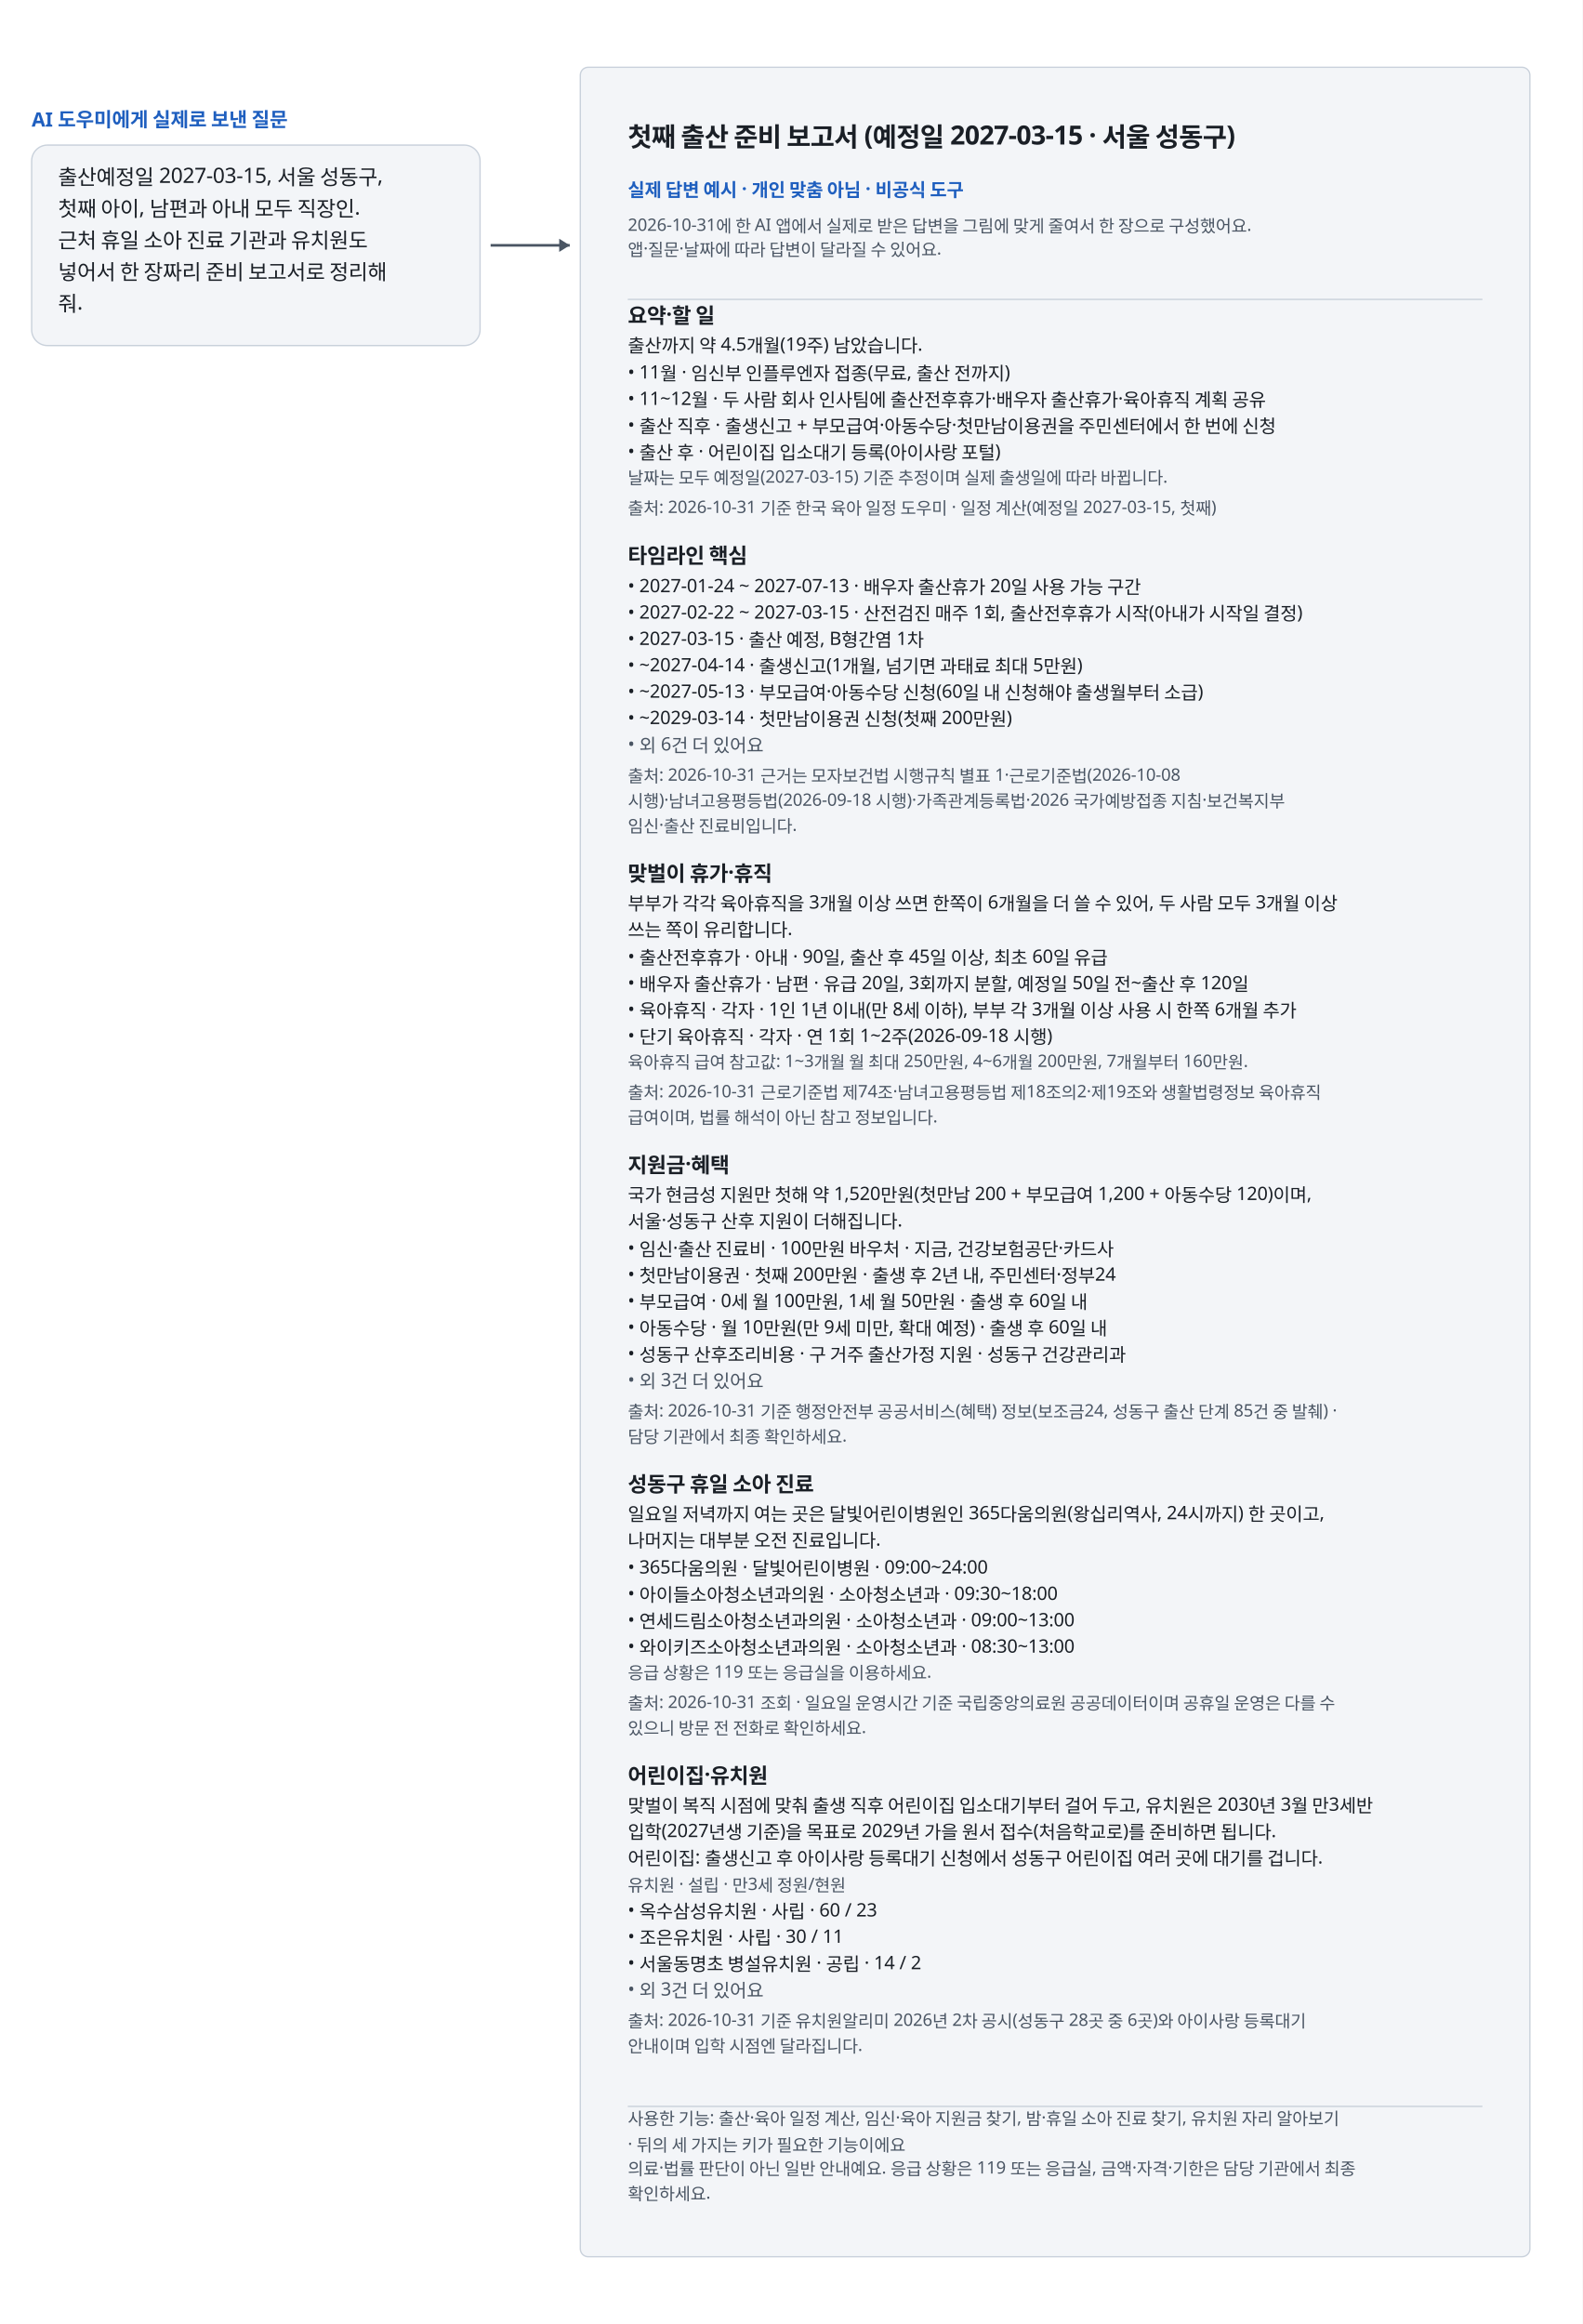
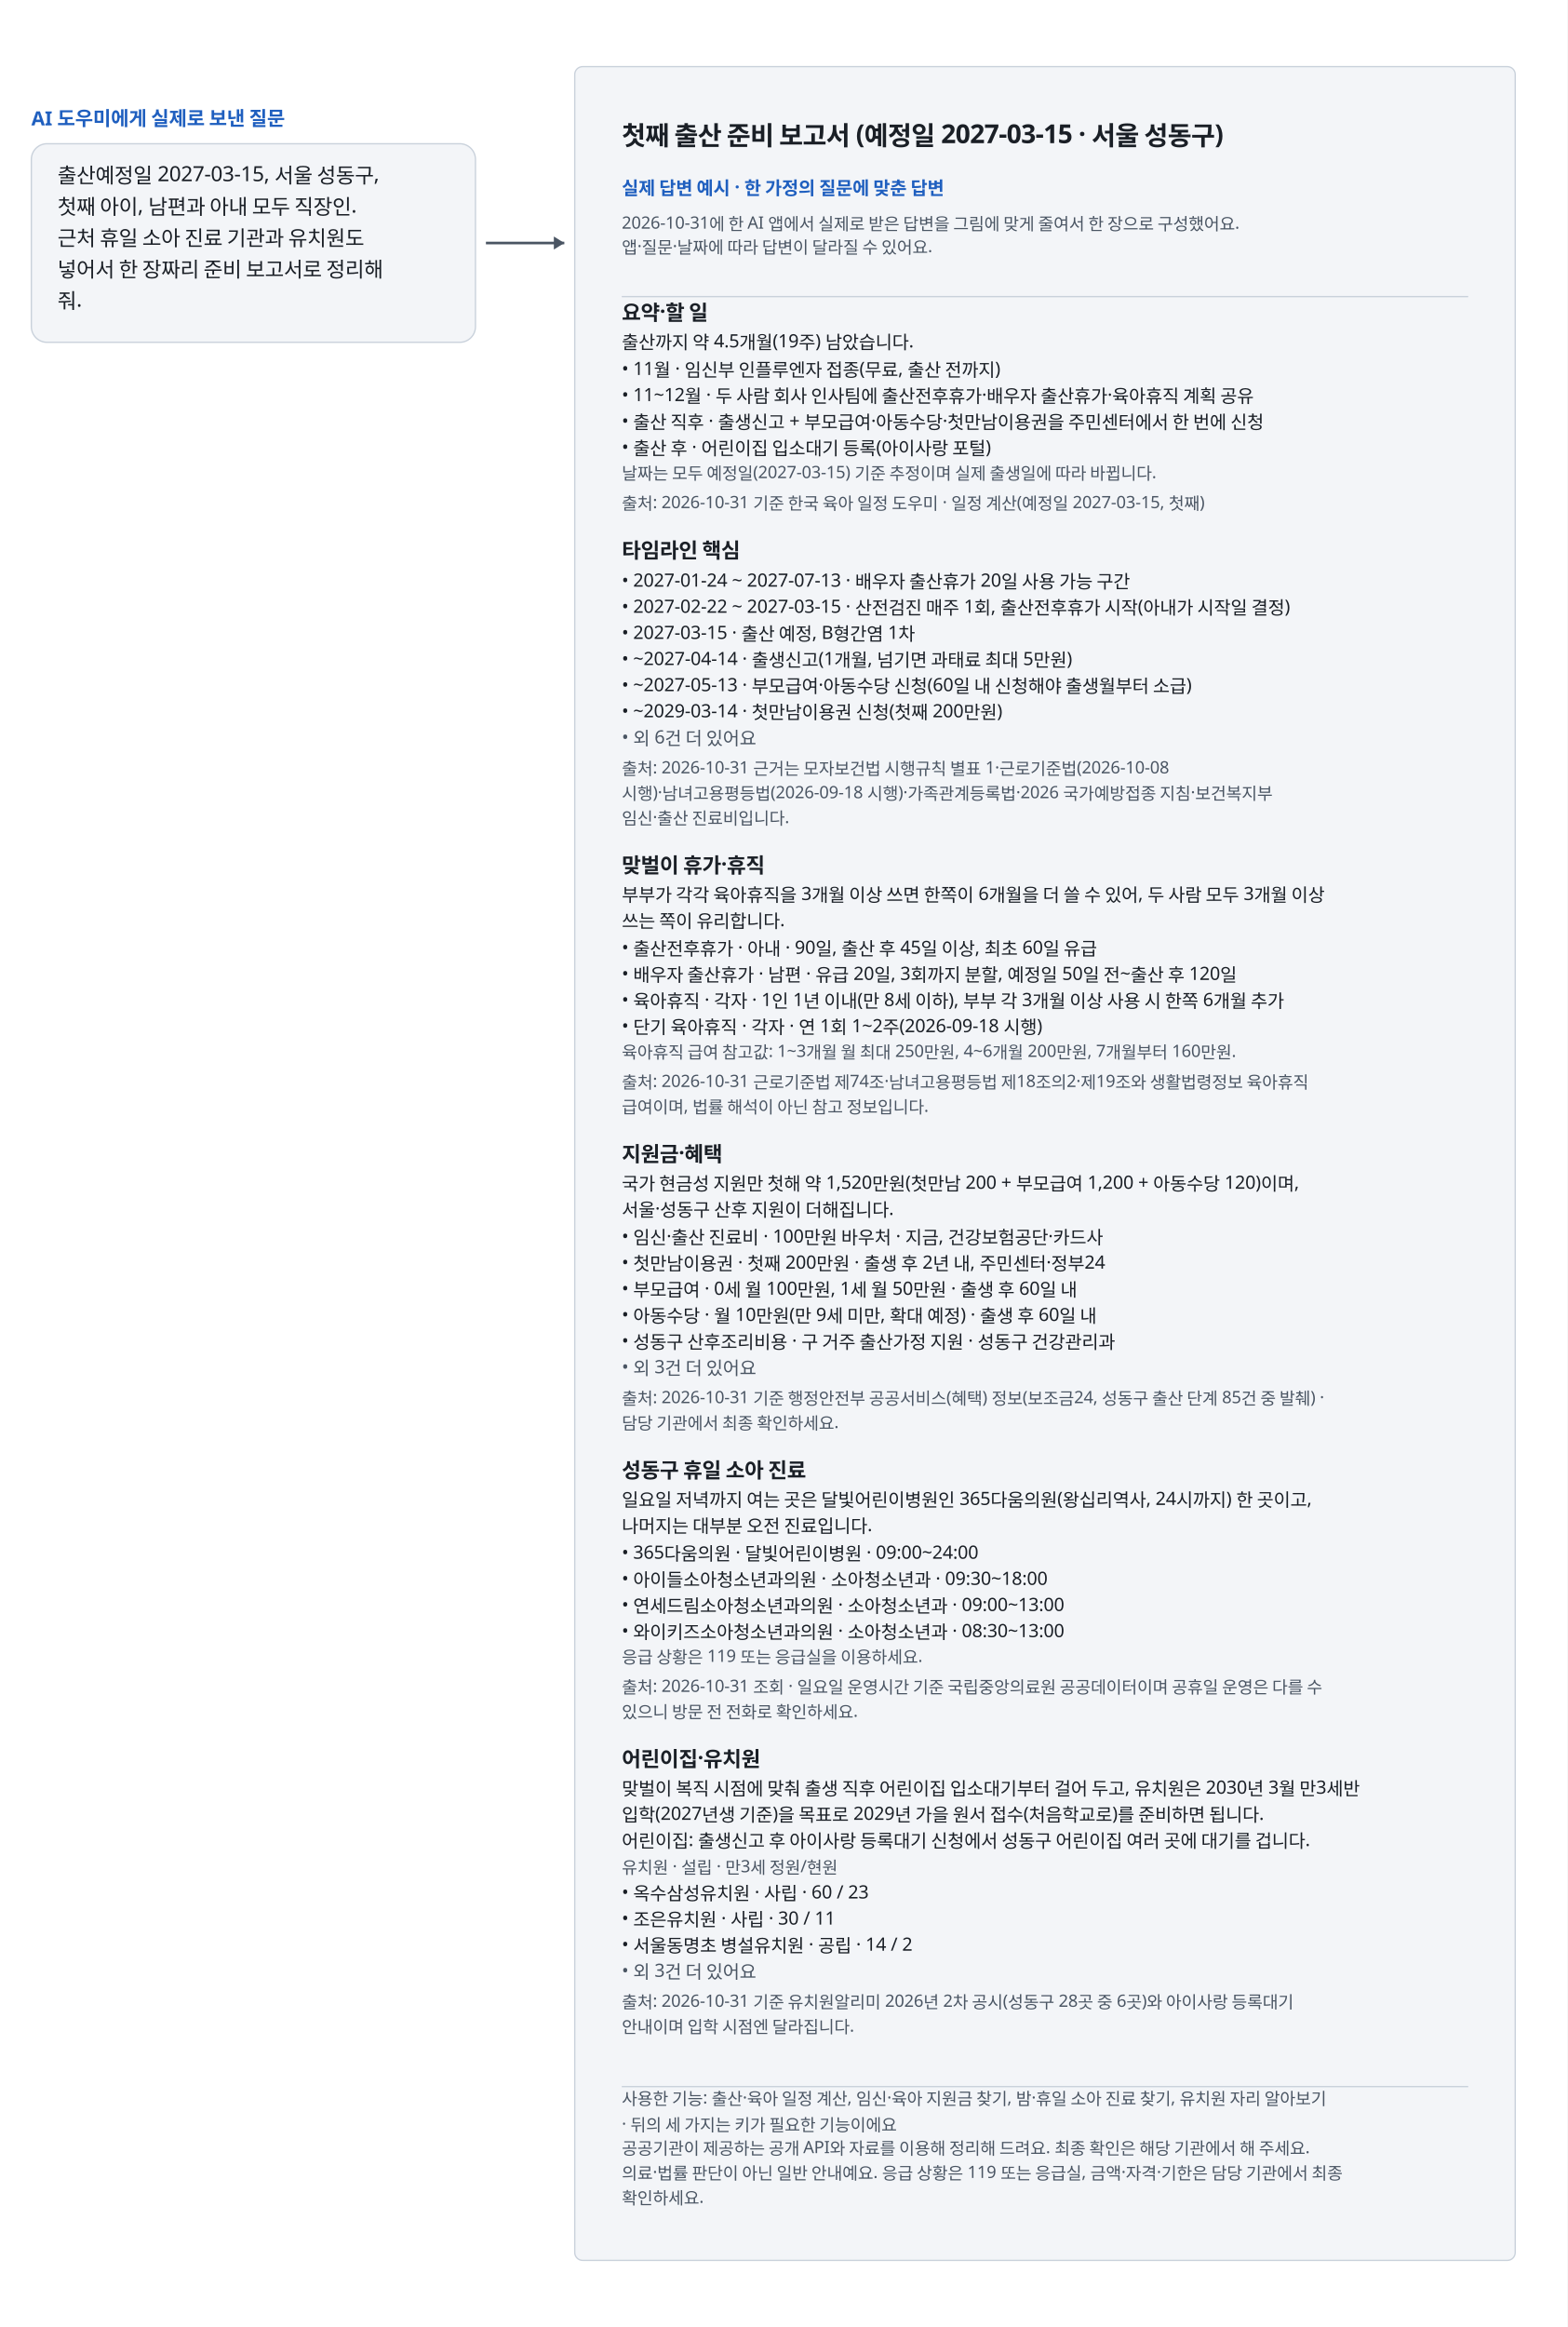
- <svg xmlns="http://www.w3.org/2000/svg" width="1200" height="1762" viewBox="0 0 1200 1762" role="img" aria-labelledby="title desc" font-family="Pretendard, 'Apple SD Gothic Neo', 'Noto Sans KR', 'Malgun Gothic', sans-serif">
-   <rect x="0" y="0" width="1200" height="1762" fill="#FFFFFF" />
+ <svg xmlns="http://www.w3.org/2000/svg" width="1200" height="1781" viewBox="0 0 1200 1781" role="img" aria-labelledby="title desc" font-family="Pretendard, 'Apple SD Gothic Neo', 'Noto Sans KR', 'Malgun Gothic', sans-serif">
+   <rect x="0" y="0" width="1200" height="1781" fill="#FFFFFF" />
  <text x="24" y="96" font-size="15" fill="#1F5FBF" data-max-w="340" letter-spacing="-0.1" font-weight="700">
    <tspan x="24" y="96">AI 도우미에게 실제로 보낸 질문</tspan>
  </text>
  <rect x="24" y="110" width="340" height="152" rx="12" fill="#F3F5F8" stroke="#C9D1DB" />
  <text x="44" y="140" font-size="16" fill="#1A1F26" data-max-w="300" letter-spacing="-0.2">
    <tspan x="44" y="140">출산예정일 2027-03-15, 서울 성동구,</tspan>
    <tspan x="44" y="164">첫째 아이, 남편과 아내 모두 직장인.</tspan>
    <tspan x="44" y="188">근처 휴일 소아 진료 기관과 유치원도</tspan>
    <tspan x="44" y="212">넣어서 한 장짜리 준비 보고서로 정리해</tspan>
    <tspan x="44" y="236">줘.</tspan>
  </text>
  <line x1="372" y1="186" x2="432" y2="186" stroke="#4A5563" stroke-width="2" />
  <polygon points="432,186 424,181 424,191" fill="#4A5563" />
  <g data-source="sha256-57c006f88a3a7601">
-     <rect x="440" y="51" width="720" height="1660" rx="6" fill="#F3F5F8" stroke="#C9D1DB" />
+     <rect x="440" y="51" width="720" height="1679" rx="6" fill="#F3F5F8" stroke="#C9D1DB" />
    <text x="476" y="111" font-size="20" fill="#1A1F26" data-max-w="648" letter-spacing="-0.4" font-weight="700">
      <tspan x="476" y="111">첫째 출산 준비 보고서 (예정일 2027-03-15 · 서울 성동구)</tspan>
    </text>
    <text x="476" y="149" font-size="14" fill="#1F5FBF" data-max-w="648" letter-spacing="-0.1" font-weight="700">
-       <tspan x="476" y="149">실제 답변 예시 · 개인 맞춤 아님 · 비공식 도구</tspan>
+       <tspan x="476" y="149">실제 답변 예시 · 한 가정의 질문에 맞춘 답변</tspan>
    </text>
    <text x="476" y="175" font-size="13" fill="#4A5563" data-max-w="648" letter-spacing="-0.1">
      <tspan x="476" y="175">2026-10-31에 한 AI 앱에서 실제로 받은 답변을 그림에 맞게 줄여서 한 장으로 구성했어요.</tspan>
      <tspan x="476" y="194">앱·질문·날짜에 따라 답변이 달라질 수 있어요.</tspan>
    </text>
    <line x1="476" y1="227" x2="1124" y2="227" stroke="#C9D1DB" stroke-width="1" />
    <text x="476" y="245" font-size="16" fill="#1A1F26" data-max-w="648" letter-spacing="-0.2" font-weight="700">
      <tspan x="476" y="245">요약·할 일</tspan>
    </text>
    <text x="476" y="267" font-size="14" fill="#1A1F26" data-max-w="648" letter-spacing="-0.1">
      <tspan x="476" y="267">출산까지 약 4.5개월(19주) 남았습니다.</tspan>
    </text>
    <text x="476" y="287" font-size="14" fill="#1A1F26" data-max-w="648" letter-spacing="-0.1">
      <tspan x="476" y="287">• 11월 · 임신부 인플루엔자 접종(무료, 출산 전까지)</tspan>
    </text>
    <text x="476" y="307" font-size="14" fill="#1A1F26" data-max-w="648" letter-spacing="-0.1">
      <tspan x="476" y="307">• 11~12월 · 두 사람 회사 인사팀에 출산전후휴가·배우자 출산휴가·육아휴직 계획 공유</tspan>
    </text>
    <text x="476" y="327" font-size="14" fill="#1A1F26" data-max-w="648" letter-spacing="-0.1">
      <tspan x="476" y="327">• 출산 직후 · 출생신고 + 부모급여·아동수당·첫만남이용권을 주민센터에서 한 번에 신청</tspan>
    </text>
    <text x="476" y="347" font-size="14" fill="#1A1F26" data-max-w="648" letter-spacing="-0.1">
      <tspan x="476" y="347">• 출산 후 · 어린이집 입소대기 등록(아이사랑 포털)</tspan>
    </text>
    <text x="476" y="367" font-size="13" fill="#4A5563" data-max-w="648" letter-spacing="-0.1">
      <tspan x="476" y="367">날짜는 모두 예정일(2027-03-15) 기준 추정이며 실제 출생일에 따라 바뀝니다.</tspan>
    </text>
    <text x="476" y="390" font-size="13" fill="#4A5563" data-max-w="648" letter-spacing="-0.1">
      <tspan x="476" y="390">출처: 2026-10-31 기준 한국 육아 일정 도우미 · 일정 계산(예정일 2027-03-15, 첫째)</tspan>
    </text>
    <text x="476" y="427" font-size="16" fill="#1A1F26" data-max-w="648" letter-spacing="-0.2" font-weight="700">
      <tspan x="476" y="427">타임라인 핵심</tspan>
    </text>
    <text x="476" y="449" font-size="14" fill="#1A1F26" data-max-w="648" letter-spacing="-0.1">
      <tspan x="476" y="449">• 2027-01-24 ~ 2027-07-13 · 배우자 출산휴가 20일 사용 가능 구간</tspan>
    </text>
    <text x="476" y="469" font-size="14" fill="#1A1F26" data-max-w="648" letter-spacing="-0.1">
      <tspan x="476" y="469">• 2027-02-22 ~ 2027-03-15 · 산전검진 매주 1회, 출산전후휴가 시작(아내가 시작일 결정)</tspan>
    </text>
    <text x="476" y="489" font-size="14" fill="#1A1F26" data-max-w="648" letter-spacing="-0.1">
      <tspan x="476" y="489">• 2027-03-15 · 출산 예정, B형간염 1차</tspan>
    </text>
    <text x="476" y="509" font-size="14" fill="#1A1F26" data-max-w="648" letter-spacing="-0.1">
      <tspan x="476" y="509">• ~2027-04-14 · 출생신고(1개월, 넘기면 과태료 최대 5만원)</tspan>
    </text>
    <text x="476" y="529" font-size="14" fill="#1A1F26" data-max-w="648" letter-spacing="-0.1">
      <tspan x="476" y="529">• ~2027-05-13 · 부모급여·아동수당 신청(60일 내 신청해야 출생월부터 소급)</tspan>
    </text>
    <text x="476" y="549" font-size="14" fill="#1A1F26" data-max-w="648" letter-spacing="-0.1">
      <tspan x="476" y="549">• ~2029-03-14 · 첫만남이용권 신청(첫째 200만원)</tspan>
    </text>
    <text x="476" y="569" font-size="14" fill="#4A5563" data-max-w="648" letter-spacing="-0.1">
      <tspan x="476" y="569">• 외 6건 더 있어요</tspan>
    </text>
    <text x="476" y="593" font-size="13" fill="#4A5563" data-max-w="648" letter-spacing="-0.1">
      <tspan x="476" y="593">출처: 2026-10-31 근거는 모자보건법 시행규칙 별표 1·근로기준법(2026-10-08</tspan>
      <tspan x="476" y="612">시행)·남녀고용평등법(2026-09-18 시행)·가족관계등록법·2026 국가예방접종 지침·보건복지부</tspan>
      <tspan x="476" y="631">임신·출산 진료비입니다.</tspan>
    </text>
    <text x="476" y="668" font-size="16" fill="#1A1F26" data-max-w="648" letter-spacing="-0.2" font-weight="700">
      <tspan x="476" y="668">맞벌이 휴가·휴직</tspan>
    </text>
    <text x="476" y="690" font-size="14" fill="#1A1F26" data-max-w="648" letter-spacing="-0.1">
      <tspan x="476" y="690">부부가 각각 육아휴직을 3개월 이상 쓰면 한쪽이 6개월을 더 쓸 수 있어, 두 사람 모두 3개월 이상</tspan>
      <tspan x="476" y="710">쓰는 쪽이 유리합니다.</tspan>
    </text>
    <text x="476" y="730" font-size="14" fill="#1A1F26" data-max-w="648" letter-spacing="-0.1">
      <tspan x="476" y="730">• 출산전후휴가 · 아내 · 90일, 출산 후 45일 이상, 최초 60일 유급</tspan>
    </text>
    <text x="476" y="750" font-size="14" fill="#1A1F26" data-max-w="648" letter-spacing="-0.1">
      <tspan x="476" y="750">• 배우자 출산휴가 · 남편 · 유급 20일, 3회까지 분할, 예정일 50일 전~출산 후 120일</tspan>
    </text>
    <text x="476" y="770" font-size="14" fill="#1A1F26" data-max-w="648" letter-spacing="-0.1">
      <tspan x="476" y="770">• 육아휴직 · 각자 · 1인 1년 이내(만 8세 이하), 부부 각 3개월 이상 사용 시 한쪽 6개월 추가</tspan>
    </text>
    <text x="476" y="790" font-size="14" fill="#1A1F26" data-max-w="648" letter-spacing="-0.1">
      <tspan x="476" y="790">• 단기 육아휴직 · 각자 · 연 1회 1~2주(2026-09-18 시행)</tspan>
    </text>
    <text x="476" y="810" font-size="13" fill="#4A5563" data-max-w="648" letter-spacing="-0.1">
      <tspan x="476" y="810">육아휴직 급여 참고값: 1~3개월 월 최대 250만원, 4~6개월 200만원, 7개월부터 160만원.</tspan>
    </text>
    <text x="476" y="833" font-size="13" fill="#4A5563" data-max-w="648" letter-spacing="-0.1">
      <tspan x="476" y="833">출처: 2026-10-31 근로기준법 제74조·남녀고용평등법 제18조의2·제19조와 생활법령정보 육아휴직</tspan>
      <tspan x="476" y="852">급여이며, 법률 해석이 아닌 참고 정보입니다.</tspan>
    </text>
    <text x="476" y="889" font-size="16" fill="#1A1F26" data-max-w="648" letter-spacing="-0.2" font-weight="700">
      <tspan x="476" y="889">지원금·혜택</tspan>
    </text>
    <text x="476" y="911" font-size="14" fill="#1A1F26" data-max-w="648" letter-spacing="-0.1">
      <tspan x="476" y="911">국가 현금성 지원만 첫해 약 1,520만원(첫만남 200 + 부모급여 1,200 + 아동수당 120)이며,</tspan>
      <tspan x="476" y="931">서울·성동구 산후 지원이 더해집니다.</tspan>
    </text>
    <text x="476" y="951" font-size="14" fill="#1A1F26" data-max-w="648" letter-spacing="-0.1">
      <tspan x="476" y="951">• 임신·출산 진료비 · 100만원 바우처 · 지금, 건강보험공단·카드사</tspan>
    </text>
    <text x="476" y="971" font-size="14" fill="#1A1F26" data-max-w="648" letter-spacing="-0.1">
      <tspan x="476" y="971">• 첫만남이용권 · 첫째 200만원 · 출생 후 2년 내, 주민센터·정부24</tspan>
    </text>
    <text x="476" y="991" font-size="14" fill="#1A1F26" data-max-w="648" letter-spacing="-0.1">
      <tspan x="476" y="991">• 부모급여 · 0세 월 100만원, 1세 월 50만원 · 출생 후 60일 내</tspan>
    </text>
    <text x="476" y="1011" font-size="14" fill="#1A1F26" data-max-w="648" letter-spacing="-0.1">
      <tspan x="476" y="1011">• 아동수당 · 월 10만원(만 9세 미만, 확대 예정) · 출생 후 60일 내</tspan>
    </text>
    <text x="476" y="1031" font-size="14" fill="#1A1F26" data-max-w="648" letter-spacing="-0.1">
      <tspan x="476" y="1031">• 성동구 산후조리비용 · 구 거주 출산가정 지원 · 성동구 건강관리과</tspan>
    </text>
    <text x="476" y="1051" font-size="14" fill="#4A5563" data-max-w="648" letter-spacing="-0.1">
      <tspan x="476" y="1051">• 외 3건 더 있어요</tspan>
    </text>
    <text x="476" y="1075" font-size="13" fill="#4A5563" data-max-w="648" letter-spacing="-0.1">
      <tspan x="476" y="1075">출처: 2026-10-31 기준 행정안전부 공공서비스(혜택) 정보(보조금24, 성동구 출산 단계 85건 중 발췌) ·</tspan>
      <tspan x="476" y="1094">담당 기관에서 최종 확인하세요.</tspan>
    </text>
    <text x="476" y="1131" font-size="16" fill="#1A1F26" data-max-w="648" letter-spacing="-0.2" font-weight="700">
      <tspan x="476" y="1131">성동구 휴일 소아 진료</tspan>
    </text>
    <text x="476" y="1153" font-size="14" fill="#1A1F26" data-max-w="648" letter-spacing="-0.1">
      <tspan x="476" y="1153">일요일 저녁까지 여는 곳은 달빛어린이병원인 365다움의원(왕십리역사, 24시까지) 한 곳이고,</tspan>
      <tspan x="476" y="1173">나머지는 대부분 오전 진료입니다.</tspan>
    </text>
    <text x="476" y="1193" font-size="14" fill="#1A1F26" data-max-w="648" letter-spacing="-0.1">
      <tspan x="476" y="1193">• 365다움의원 · 달빛어린이병원 · 09:00~24:00</tspan>
    </text>
    <text x="476" y="1213" font-size="14" fill="#1A1F26" data-max-w="648" letter-spacing="-0.1">
      <tspan x="476" y="1213">• 아이들소아청소년과의원 · 소아청소년과 · 09:30~18:00</tspan>
    </text>
    <text x="476" y="1233" font-size="14" fill="#1A1F26" data-max-w="648" letter-spacing="-0.1">
      <tspan x="476" y="1233">• 연세드림소아청소년과의원 · 소아청소년과 · 09:00~13:00</tspan>
    </text>
    <text x="476" y="1253" font-size="14" fill="#1A1F26" data-max-w="648" letter-spacing="-0.1">
      <tspan x="476" y="1253">• 와이키즈소아청소년과의원 · 소아청소년과 · 08:30~13:00</tspan>
    </text>
    <text x="476" y="1273" font-size="13" fill="#4A5563" data-max-w="648" letter-spacing="-0.1">
      <tspan x="476" y="1273">응급 상황은 119 또는 응급실을 이용하세요.</tspan>
    </text>
    <text x="476" y="1296" font-size="13" fill="#4A5563" data-max-w="648" letter-spacing="-0.1">
      <tspan x="476" y="1296">출처: 2026-10-31 조회 · 일요일 운영시간 기준 국립중앙의료원 공공데이터이며 공휴일 운영은 다를 수</tspan>
      <tspan x="476" y="1315">있으니 방문 전 전화로 확인하세요.</tspan>
    </text>
    <text x="476" y="1352" font-size="16" fill="#1A1F26" data-max-w="648" letter-spacing="-0.2" font-weight="700">
      <tspan x="476" y="1352">어린이집·유치원</tspan>
    </text>
    <text x="476" y="1374" font-size="14" fill="#1A1F26" data-max-w="648" letter-spacing="-0.1">
      <tspan x="476" y="1374">맞벌이 복직 시점에 맞춰 출생 직후 어린이집 입소대기부터 걸어 두고, 유치원은 2030년 3월 만3세반</tspan>
      <tspan x="476" y="1394">입학(2027년생 기준)을 목표로 2029년 가을 원서 접수(처음학교로)를 준비하면 됩니다.</tspan>
    </text>
    <text x="476" y="1414" font-size="14" fill="#1A1F26" data-max-w="648" letter-spacing="-0.1">
      <tspan x="476" y="1414">어린이집: 출생신고 후 아이사랑 등록대기 신청에서 성동구 어린이집 여러 곳에 대기를 겁니다.</tspan>
    </text>
    <text x="476" y="1434" font-size="13" fill="#4A5563" data-max-w="648" letter-spacing="-0.1">
      <tspan x="476" y="1434">유치원 · 설립 · 만3세 정원/현원</tspan>
    </text>
    <text x="476" y="1453" font-size="14" fill="#1A1F26" data-max-w="648" letter-spacing="-0.1">
      <tspan x="476" y="1453">• 옥수삼성유치원 · 사립 · 60 / 23</tspan>
    </text>
    <text x="476" y="1473" font-size="14" fill="#1A1F26" data-max-w="648" letter-spacing="-0.1">
      <tspan x="476" y="1473">• 조은유치원 · 사립 · 30 / 11</tspan>
    </text>
    <text x="476" y="1493" font-size="14" fill="#1A1F26" data-max-w="648" letter-spacing="-0.1">
      <tspan x="476" y="1493">• 서울동명초 병설유치원 · 공립 · 14 / 2</tspan>
    </text>
    <text x="476" y="1513" font-size="14" fill="#4A5563" data-max-w="648" letter-spacing="-0.1">
      <tspan x="476" y="1513">• 외 3건 더 있어요</tspan>
    </text>
    <text x="476" y="1537" font-size="13" fill="#4A5563" data-max-w="648" letter-spacing="-0.1">
      <tspan x="476" y="1537">출처: 2026-10-31 기준 유치원알리미 2026년 2차 공시(성동구 28곳 중 6곳)와 아이사랑 등록대기</tspan>
      <tspan x="476" y="1556">안내이며 입학 시점엔 달라집니다.</tspan>
    </text>
    <line x1="476" y1="1597" x2="1124" y2="1597" stroke="#C9D1DB" stroke-width="1" />
    <text x="476" y="1611" font-size="13" fill="#4A5563" data-max-w="648" letter-spacing="-0.1">
      <tspan x="476" y="1611">사용한 기능: 출산·육아 일정 계산, 임신·육아 지원금 찾기, 밤·휴일 소아 진료 찾기, 유치원 자리 알아보기</tspan>
      <tspan x="476" y="1630">· 뒤의 세 가지는 키가 필요한 기능이에요</tspan>
    </text>
    <text x="476" y="1649" font-size="13" fill="#4A5563" data-max-w="648" letter-spacing="-0.1">
-       <tspan x="476" y="1649">의료·법률 판단이 아닌 일반 안내예요. 응급 상황은 119 또는 응급실, 금액·자격·기한은 담당 기관에서 최종</tspan>
-       <tspan x="476" y="1668">확인하세요.</tspan>
+       <tspan x="476" y="1649">공공기관이 제공하는 공개 API와 자료를 이용해 정리해 드려요. 최종 확인은 해당 기관에서 해 주세요.</tspan>
+     </text>
+     <text x="476" y="1668" font-size="13" fill="#4A5563" data-max-w="648" letter-spacing="-0.1">
+       <tspan x="476" y="1668">의료·법률 판단이 아닌 일반 안내예요. 응급 상황은 119 또는 응급실, 금액·자격·기한은 담당 기관에서 최종</tspan>
+       <tspan x="476" y="1687">확인하세요.</tspan>
    </text>
  </g>
</svg>
